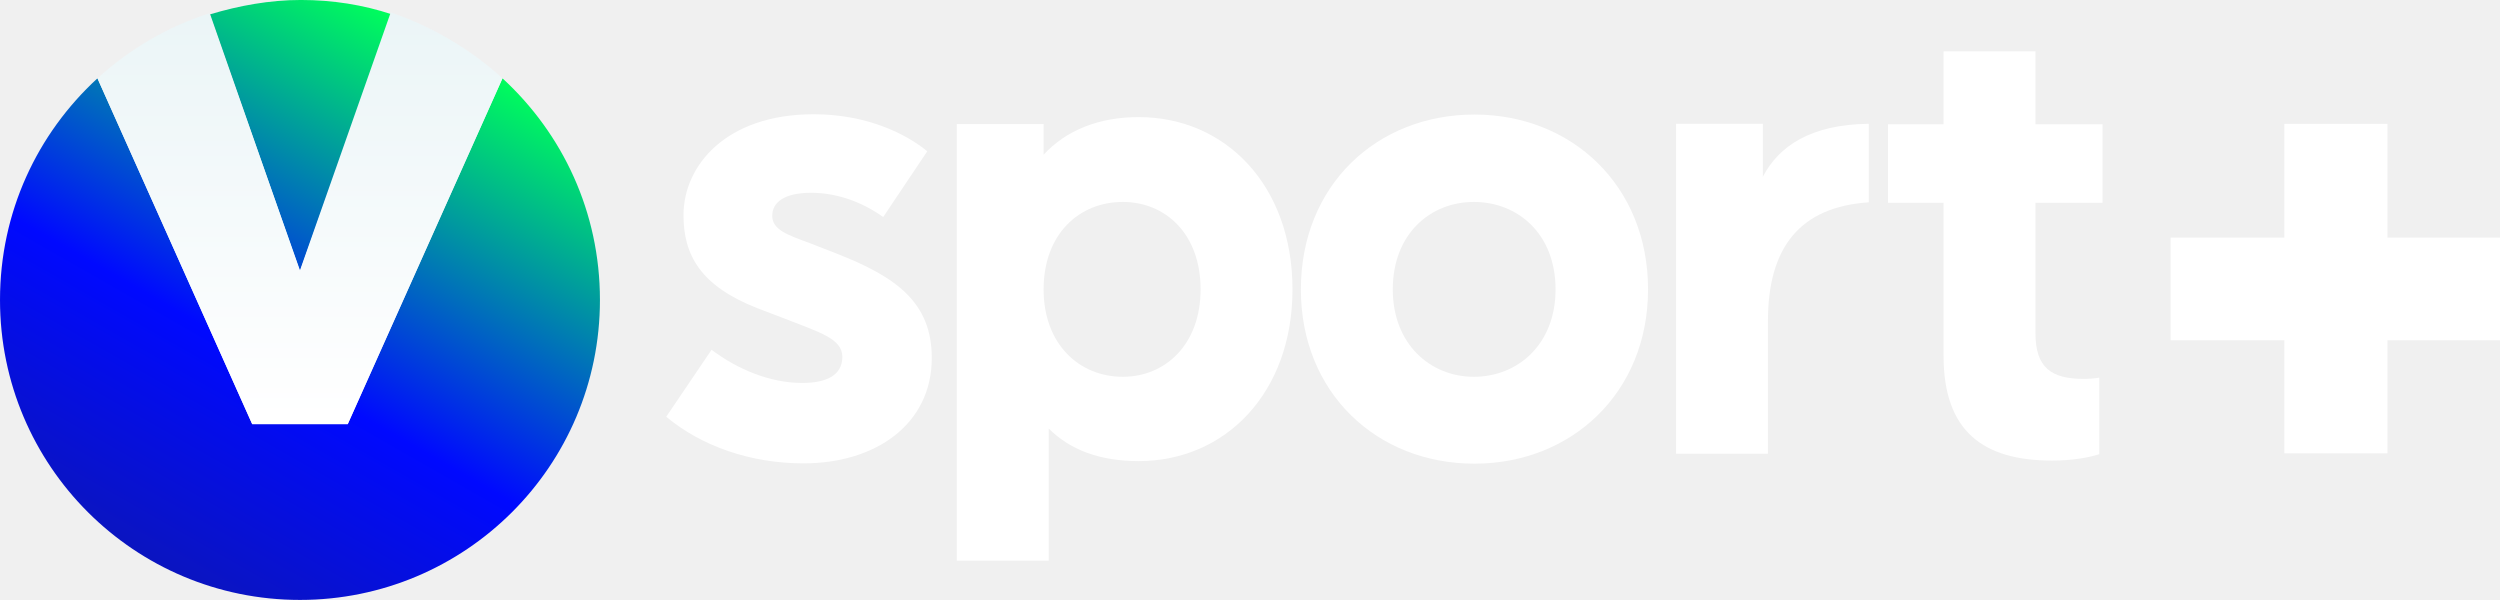
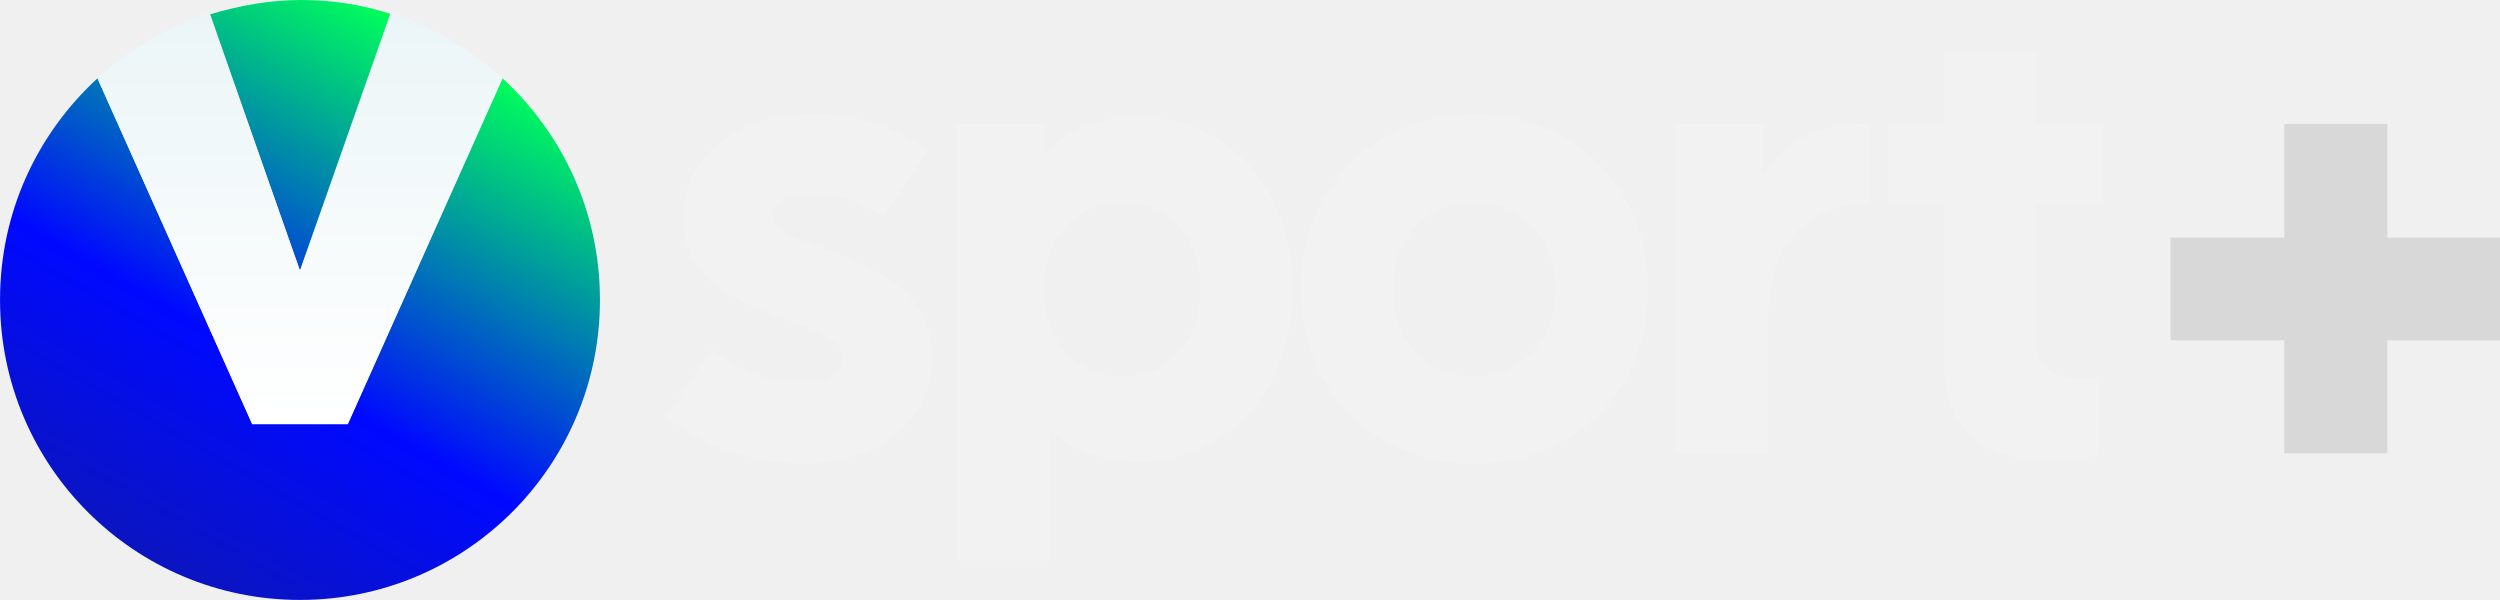
- <svg xmlns="http://www.w3.org/2000/svg" width="800.4" height="192.07" version="1.1" viewBox="0 0 211.77 50.818">
+ <svg xmlns="http://www.w3.org/2000/svg" width="666.73" height="160" version="1.1" viewBox="0 0 176.4 42.333">
  <defs>
    <linearGradient id="paint0_linear" x1="58.828" x2="192.1" y1="386.87" y2="153.49" gradientUnits="userSpaceOnUse">
      <stop stop-color="#16217C" offset="0" />
      <stop stop-color="#16217C" offset=".004" />
      <stop stop-color="#0009FF" offset=".569" />
      <stop stop-color="#00FF5B" offset="1" />
    </linearGradient>
    <linearGradient id="paint1_linear" x1="91.127" x2="224.4" y1="405.32" y2="171.93" gradientUnits="userSpaceOnUse">
      <stop stop-color="#16217C" offset="0" />
      <stop stop-color="#16217C" offset=".004" />
      <stop stop-color="#0009FF" offset=".569" />
      <stop stop-color="#00FF5B" offset="1" />
    </linearGradient>
    <linearGradient id="paint2_linear" x1="178.09" x2="178.09" y1="162.69" y2="290.89" gradientUnits="userSpaceOnUse">
      <stop stop-color="#EBF5F7" offset="0" />
      <stop stop-color="#fff" offset=".997" />
      <stop stop-color="#fff" offset="1" />
    </linearGradient>
  </defs>
-   <g fill="#fff">
-     <g transform="matrix(6.3596 0 0 -6.3596 78.547 12.814)">
-       <path d="m0 0-0.587-0.876c-0.322 0.23-0.663 0.323-0.96 0.323-0.357 0-0.518-0.127-0.518-0.306 0-0.187 0.203-0.255 0.501-0.365l0.349-0.136c0.807-0.315 1.275-0.655 1.275-1.394 0-0.876-0.74-1.403-1.709-1.403-0.706 0-1.36 0.23-1.828 0.621l0.604 0.892c0.348-0.263 0.782-0.442 1.207-0.442 0.323 0 0.535 0.102 0.535 0.349 0 0.246-0.322 0.331-0.773 0.51l-0.357 0.136c-0.757 0.297-0.986 0.705-0.986 1.241 0 0.654 0.561 1.343 1.734 1.343 0.714 0 1.233-0.264 1.513-0.493" fill="#fff" />
+   <g transform="matrix(.83299 0 0 .83299 -.00014471 .0015095)" fill="#f2f2f2">
+     <g transform="matrix(6.3596,0,0,-6.3596,78.547,12.814)">
+       <path d="m0 0-0.587-0.876c-0.322 0.23-0.663 0.323-0.96 0.323-0.357 0-0.518-0.127-0.518-0.306 0-0.187 0.203-0.255 0.501-0.365l0.349-0.136c0.807-0.315 1.275-0.655 1.275-1.394 0-0.876-0.74-1.403-1.709-1.403-0.706 0-1.36 0.23-1.828 0.621l0.604 0.892c0.348-0.263 0.782-0.442 1.207-0.442 0.323 0 0.535 0.102 0.535 0.349 0 0.246-0.322 0.331-0.773 0.51l-0.357 0.136c-0.757 0.297-0.986 0.705-0.986 1.241 0 0.654 0.561 1.343 1.734 1.343 0.714 0 1.233-0.264 1.513-0.493" fill="#f2f2f2" />
    </g>
-     <g transform="matrix(6.3596 0 0 -6.3596 101.7 24.515)">
-       <path d="m0 0c0 0.74-0.468 1.165-1.037 1.165-0.578 0-1.054-0.425-1.054-1.165 0-0.731 0.476-1.164 1.054-1.164 0.57 0 1.037 0.433 1.037 1.164m1.224 0c0-1.377-0.893-2.287-2.049-2.287-0.51 0-0.909 0.145-1.198 0.434v-1.76h-1.224v5.815h1.156v-0.408c0.297 0.323 0.731 0.501 1.266 0.501 1.156 0 2.049-0.909 2.049-2.295" fill="#fff" />
+     <g transform="matrix(6.3596,0,0,-6.3596,101.7,24.515)">
+       <path d="m0 0c0 0.74-0.468 1.165-1.037 1.165-0.578 0-1.054-0.425-1.054-1.165 0-0.731 0.476-1.164 1.054-1.164 0.57 0 1.037 0.433 1.037 1.164m1.224 0c0-1.377-0.893-2.287-2.049-2.287-0.51 0-0.909 0.145-1.198 0.434v-1.76h-1.224v5.815h1.156v-0.408c0.297 0.323 0.731 0.501 1.266 0.501 1.156 0 2.049-0.909 2.049-2.295" fill="#f2f2f2" />
    </g>
-     <g transform="matrix(6.3596 0 0 -6.3596 117.98 24.515)">
-       <path d="m0 0c0-0.731 0.502-1.164 1.079-1.164 0.587 0 1.089 0.433 1.089 1.164 0 0.74-0.502 1.165-1.089 1.165-0.578 0-1.079-0.425-1.079-1.165m3.4 0c0-1.377-1.02-2.321-2.312-2.321-1.301 0-2.312 0.944-2.312 2.321 0 1.386 1.011 2.329 2.312 2.329 1.292 0 2.312-0.943 2.312-2.329" fill="#fff" />
+     <g transform="matrix(6.3596,0,0,-6.3596,117.98,24.515)">
+       <path d="m0 0c0-0.731 0.502-1.164 1.079-1.164 0.587 0 1.089 0.433 1.089 1.164 0 0.74-0.502 1.165-1.089 1.165-0.578 0-1.079-0.425-1.079-1.165m3.4 0c0-1.377-1.02-2.321-2.312-2.321-1.301 0-2.312 0.944-2.312 2.321 0 1.386 1.011 2.329 2.312 2.329 1.292 0 2.312-0.943 2.312-2.329" fill="#f2f2f2" />
    </g>
-     <g transform="matrix(6.3596 0 0 -6.3596 158.3 17.138)">
-       <path d="m0 0c-0.91-0.061-1.343-0.592-1.343-1.581v-1.768h-1.224v4.395h1.156v-0.706c0.212 0.408 0.637 0.697 1.411 0.706z" fill="#fff" />
+     <g transform="matrix(6.3596,0,0,-6.3596,158.3,17.138)">
+       <path d="m0 0c-0.91-0.061-1.343-0.592-1.343-1.581v-1.768h-1.224v4.395h1.156v-0.706c0.212 0.408 0.637 0.697 1.411 0.706z" fill="#f2f2f2" />
    </g>
-     <g transform="matrix(6.3596 0 0 -6.3596 172.42 28.204)">
-       <path d="m0 0c0-0.459 0.204-0.612 0.646-0.612 0.068 0 0.162 8e-3 0.204 0.017v-1.02c-0.161-0.051-0.382-0.085-0.629-0.085-0.918 0-1.445 0.391-1.445 1.394v2.04h-0.74v1.046h0.74v0.971h1.224v-0.971h0.893v-1.046h-0.893z" fill="#fff" />
+     <g transform="matrix(6.3596,0,0,-6.3596,172.42,28.204)">
+       <path d="m0 0c0-0.459 0.204-0.612 0.646-0.612 0.068 0 0.162 8e-3 0.204 0.017v-1.02c-0.161-0.051-0.382-0.085-0.629-0.085-0.918 0-1.445 0.391-1.445 1.394v2.04h-0.74v1.046h0.74v0.971h1.224v-0.971h0.893v-1.046h-0.893z" fill="#f2f2f2" />
    </g>
  </g>
-   <g transform="matrix(6.3596 0 0 -6.3596 202.24 20.127)" fill="#fff">
-     <path d="m0 0v1.515h-1.374v-1.515h-1.515v-1.367h1.515v-1.506h1.374v1.506h1.499v1.367z" fill="#fff" />
+   <g transform="matrix(5.2975 0 0 -5.2975 168.46 16.767)">
+     <path d="m0 0v1.515h-1.374v-1.515h-1.515v-1.367h1.515v-1.506h1.374v1.506h1.499v1.367z" fill="#d8d8d8" />
  </g>
-   <g transform="matrix(.26747 0 0 .26747 -22.2 -42.261)">
+   <g transform="matrix(.2228 0 0 .2228 -18.493 -35.202)">
    <path d="m178 243.92-28.44-81.386c9.077-2.723 18.758-4.538 28.743-4.538 9.984 0 19.665 1.513 28.742 4.538z" fill="url(#paint0_linear)" />
    <path d="m273 253c0 52.643-42.659 95-95 95s-95-42.357-95-95c0-27.835 11.799-52.644 30.86-70.191l49.013 109.52h30.254l49.013-109.52c19.061 17.547 30.86 42.356 30.86 70.191z" fill="url(#paint1_linear)" />
    <path d="m242.14 182.81-49.013 109.52h-30.255l-49.013-109.52c9.984-9.076 22.086-16.337 35.398-20.573l28.743 81.386 28.742-81.688c13.312 4.538 25.414 11.799 35.398 20.875z" fill="url(#paint2_linear)" />
  </g>
</svg>
